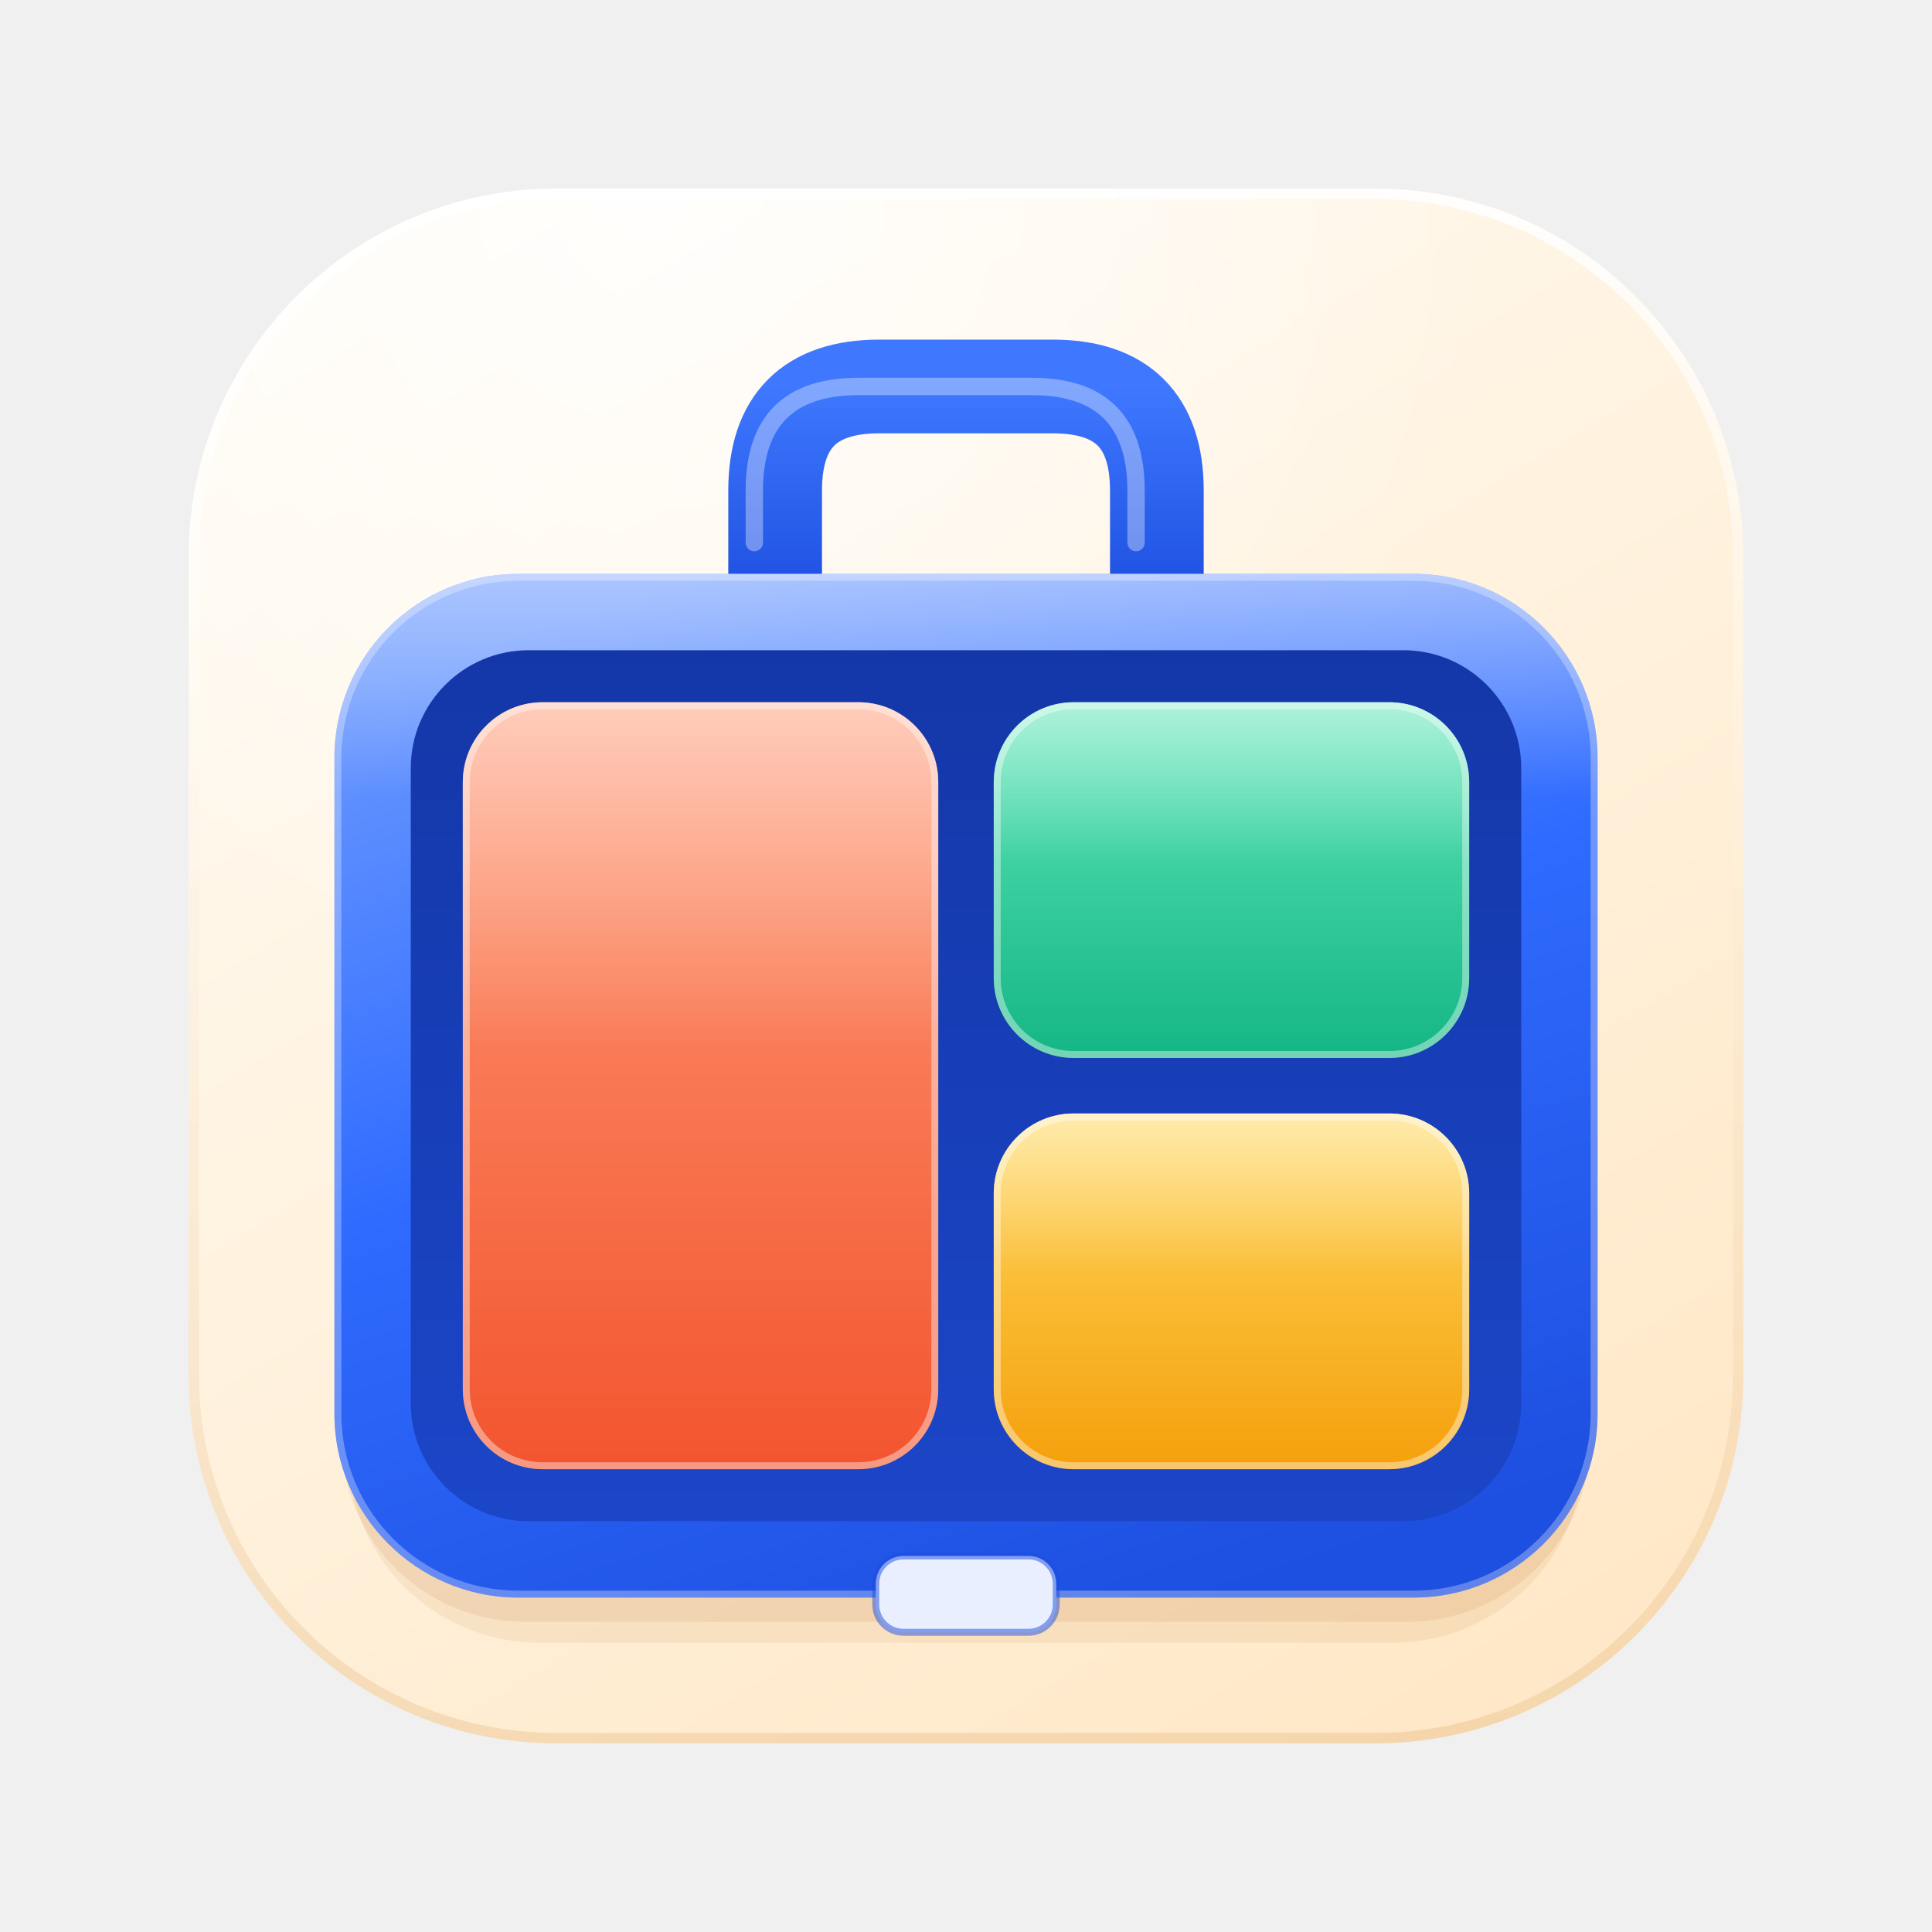
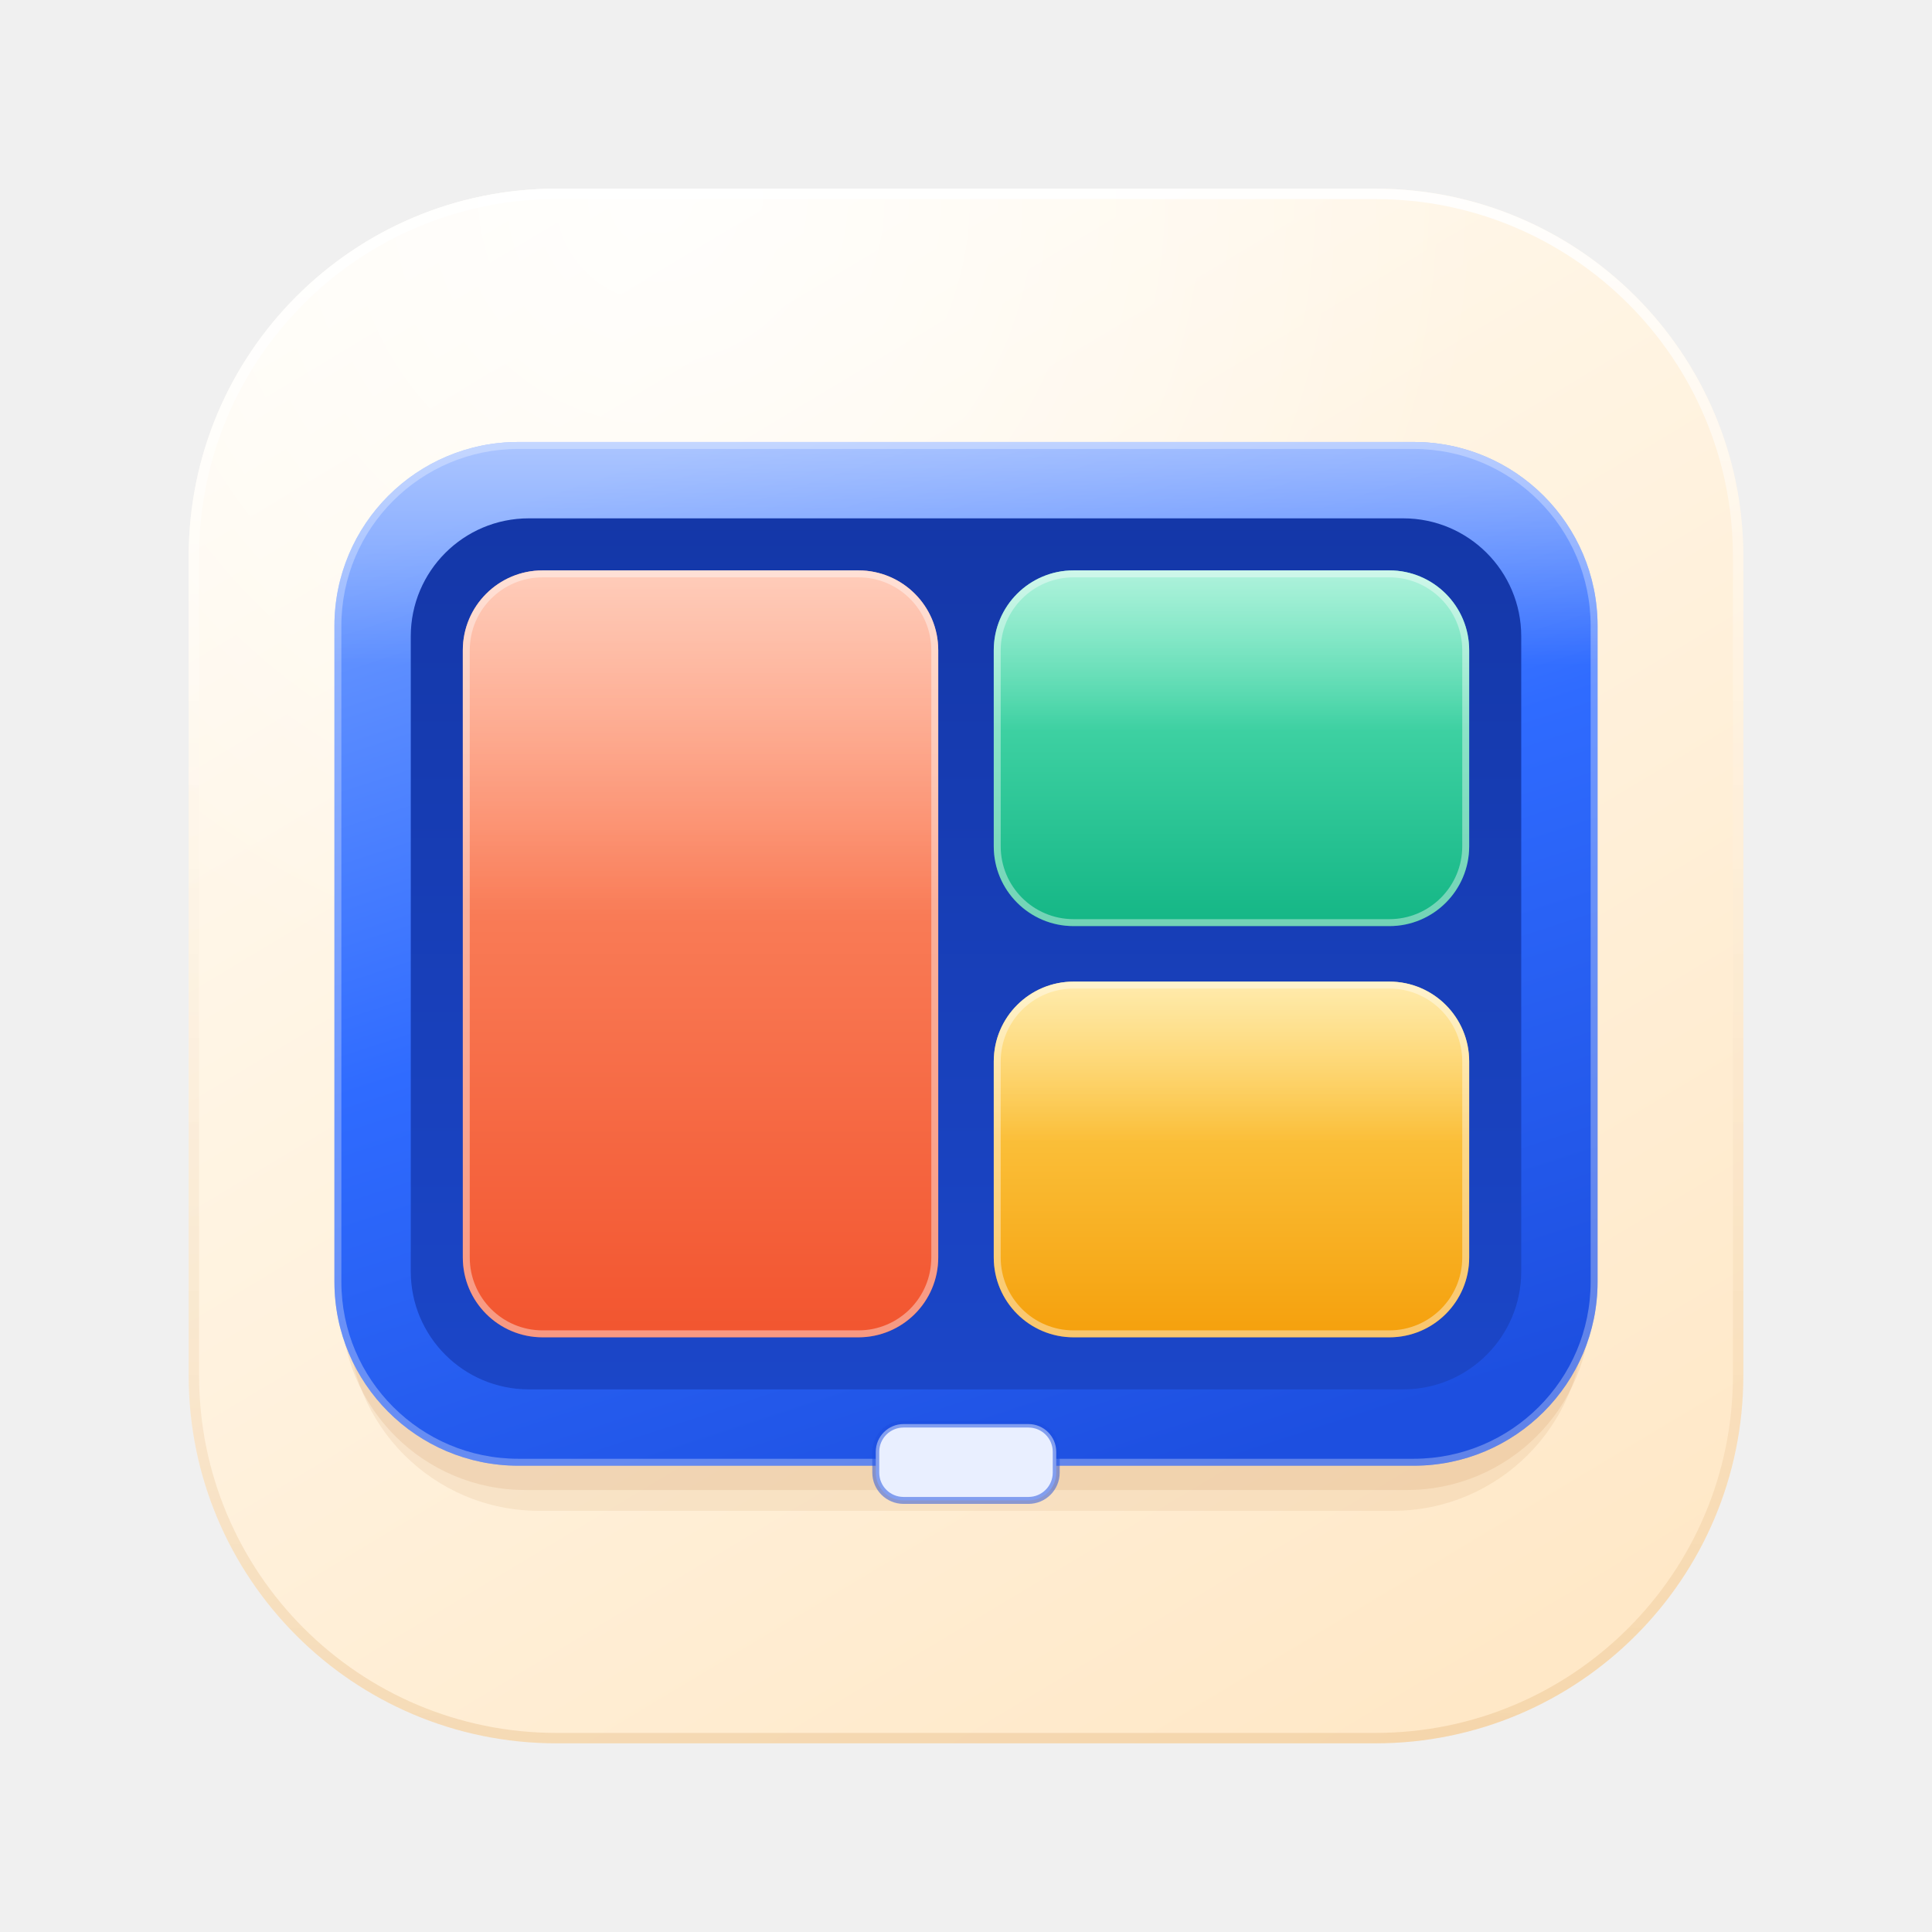
<svg xmlns="http://www.w3.org/2000/svg" viewBox="0 0 1024 1024">
  <defs>
    <linearGradient id="bg" x1="0.2" y1="0" x2="0.8" y2="1">
      <stop offset="0" stop-color="#fffbf3" />
      <stop offset="1" stop-color="#ffe8c7" />
    </linearGradient>
    <radialGradient id="glow" cx="0.3" cy="0" r="0.9">
      <stop offset="0" stop-color="#ffffff" stop-opacity="0.8" />
      <stop offset="0.6" stop-color="#ffffff" stop-opacity="0" />
    </radialGradient>
    <linearGradient id="rim" x1="0" y1="0" x2="0" y2="1">
      <stop offset="0" stop-color="#ffffff" stop-opacity="0.9" />
      <stop offset="0.3" stop-color="#ffffff" stop-opacity="0.2" />
      <stop offset="1" stop-color="#d9a15c" stop-opacity="0.25" />
    </linearGradient>
    <linearGradient id="box" x1="0.3" y1="0" x2="0.7" y2="1">
      <stop offset="0" stop-color="#6a98ff" />
      <stop offset="0.45" stop-color="#2f6bff" />
      <stop offset="1" stop-color="#1d4fe0" />
    </linearGradient>
    <linearGradient id="sheen" x1="0" y1="0" x2="0" y2="1">
      <stop offset="0" stop-color="#ffffff" stop-opacity="0.45" />
      <stop offset="0.22" stop-color="#ffffff" stop-opacity="0" />
    </linearGradient>
    <linearGradient id="well" x1="0" y1="0" x2="0" y2="1">
      <stop offset="0" stop-color="#1437a8" />
      <stop offset="1" stop-color="#1b46c8" />
    </linearGradient>
-     <linearGradient id="handle" x1="0" y1="0" x2="0" y2="1">
-       <stop offset="0" stop-color="#3f78ff" />
-       <stop offset="1" stop-color="#1d4fe0" />
-     </linearGradient>
    <linearGradient id="coral" x1="0" y1="0" x2="0" y2="1">
      <stop offset="0" stop-color="#ff9a76" />
      <stop offset="1" stop-color="#f2552f" />
    </linearGradient>
    <linearGradient id="mint" x1="0" y1="0" x2="0" y2="1">
      <stop offset="0" stop-color="#5fe6b9" />
      <stop offset="1" stop-color="#14b685" />
    </linearGradient>
    <linearGradient id="amber" x1="0" y1="0" x2="0" y2="1">
      <stop offset="0" stop-color="#ffd75c" />
      <stop offset="1" stop-color="#f5a00c" />
    </linearGradient>
    <linearGradient id="gloss" x1="0" y1="0" x2="0" y2="1">
      <stop offset="0" stop-color="#ffffff" stop-opacity="0.5" />
      <stop offset="0.45" stop-color="#ffffff" stop-opacity="0" />
    </linearGradient>
  </defs>
  <g transform="translate(100 100) scale(0.919643) translate(-64 -64)">
    <rect x="64" y="64" width="896" height="896" rx="212" fill="url(#bg)" />
    <rect x="64" y="64" width="896" height="896" rx="212" fill="url(#glow)" />
    <rect x="67" y="67" width="890" height="890" rx="209" fill="none" stroke="url(#rim)" stroke-width="6" />
-     <rect x="156" y="318" width="712" height="584" rx="110" fill="#b8742a" fill-opacity="0.10" />
-     <rect x="152" y="304" width="720" height="586" rx="106" fill="#b8742a" fill-opacity="0.12" />
-     <path d="M402 300 V238 Q402 178 462 178 H562 Q622 178 622 238 V300" fill="none" stroke="url(#handle)" stroke-width="54" stroke-linecap="round" />
-     <path d="M402 268 V238 Q402 178 462 178 H562 Q622 178 622 238 V268" fill="none" stroke="#ffffff" stroke-opacity="0.35" stroke-width="10" stroke-linecap="round" transform="translate(-12 0)" />
-     <rect x="148" y="286" width="728" height="590" rx="106" fill="url(#box)" />
-     <rect x="148" y="286" width="728" height="590" rx="106" fill="url(#sheen)" />
-     <rect x="150" y="288" width="724" height="586" rx="104" fill="none" stroke="#ffffff" stroke-opacity="0.3" stroke-width="4" />
-     <rect x="192" y="330" width="640" height="502" rx="68" fill="url(#well)" />
-     <rect x="222" y="360" width="274" height="442" rx="46" fill="url(#coral)" />
-     <rect x="222" y="360" width="274" height="442" rx="46" fill="url(#gloss)" />
-     <rect x="224" y="362" width="270" height="438" rx="44" fill="none" stroke="#ffffff" stroke-opacity="0.4" stroke-width="4" />
-     <rect x="528" y="360" width="274" height="205" rx="46" fill="url(#mint)" />
-     <rect x="528" y="360" width="274" height="205" rx="46" fill="url(#gloss)" />
-     <rect x="530" y="362" width="270" height="201" rx="44" fill="none" stroke="#ffffff" stroke-opacity="0.4" stroke-width="4" />
-     <rect x="528" y="597" width="274" height="205" rx="46" fill="url(#amber)" />
-     <rect x="528" y="597" width="274" height="205" rx="46" fill="url(#gloss)" />
-     <rect x="530" y="599" width="270" height="201" rx="44" fill="none" stroke="#ffffff" stroke-opacity="0.4" stroke-width="4" />
-     <rect x="460" y="852" width="104" height="44" rx="16" fill="#e9efff" />
-     <rect x="460" y="852" width="104" height="44" rx="16" fill="none" stroke="#1d4fe0" stroke-opacity="0.5" stroke-width="4" />
+     <g transform="translate(0 -76)">
+       <rect x="156" y="318" width="712" height="584" rx="110" fill="#b8742a" fill-opacity="0.10" />
+       <rect x="152" y="304" width="720" height="586" rx="106" fill="#b8742a" fill-opacity="0.12" />
+       <rect x="148" y="286" width="728" height="590" rx="106" fill="url(#box)" />
+       <rect x="148" y="286" width="728" height="590" rx="106" fill="url(#sheen)" />
+       <rect x="150" y="288" width="724" height="586" rx="104" fill="none" stroke="#ffffff" stroke-opacity="0.3" stroke-width="4" />
+       <rect x="192" y="330" width="640" height="502" rx="68" fill="url(#well)" />
+       <rect x="222" y="360" width="274" height="442" rx="46" fill="url(#coral)" />
+       <rect x="222" y="360" width="274" height="442" rx="46" fill="url(#gloss)" />
+       <rect x="224" y="362" width="270" height="438" rx="44" fill="none" stroke="#ffffff" stroke-opacity="0.4" stroke-width="4" />
+       <rect x="528" y="360" width="274" height="205" rx="46" fill="url(#mint)" />
+       <rect x="528" y="360" width="274" height="205" rx="46" fill="url(#gloss)" />
+       <rect x="530" y="362" width="270" height="201" rx="44" fill="none" stroke="#ffffff" stroke-opacity="0.4" stroke-width="4" />
+       <rect x="528" y="597" width="274" height="205" rx="46" fill="url(#amber)" />
+       <rect x="528" y="597" width="274" height="205" rx="46" fill="url(#gloss)" />
+       <rect x="530" y="599" width="270" height="201" rx="44" fill="none" stroke="#ffffff" stroke-opacity="0.4" stroke-width="4" />
+       <rect x="460" y="852" width="104" height="44" rx="16" fill="#e9efff" />
+       <rect x="460" y="852" width="104" height="44" rx="16" fill="none" stroke="#1d4fe0" stroke-opacity="0.5" stroke-width="4" />
+     </g>
  </g>
</svg>
